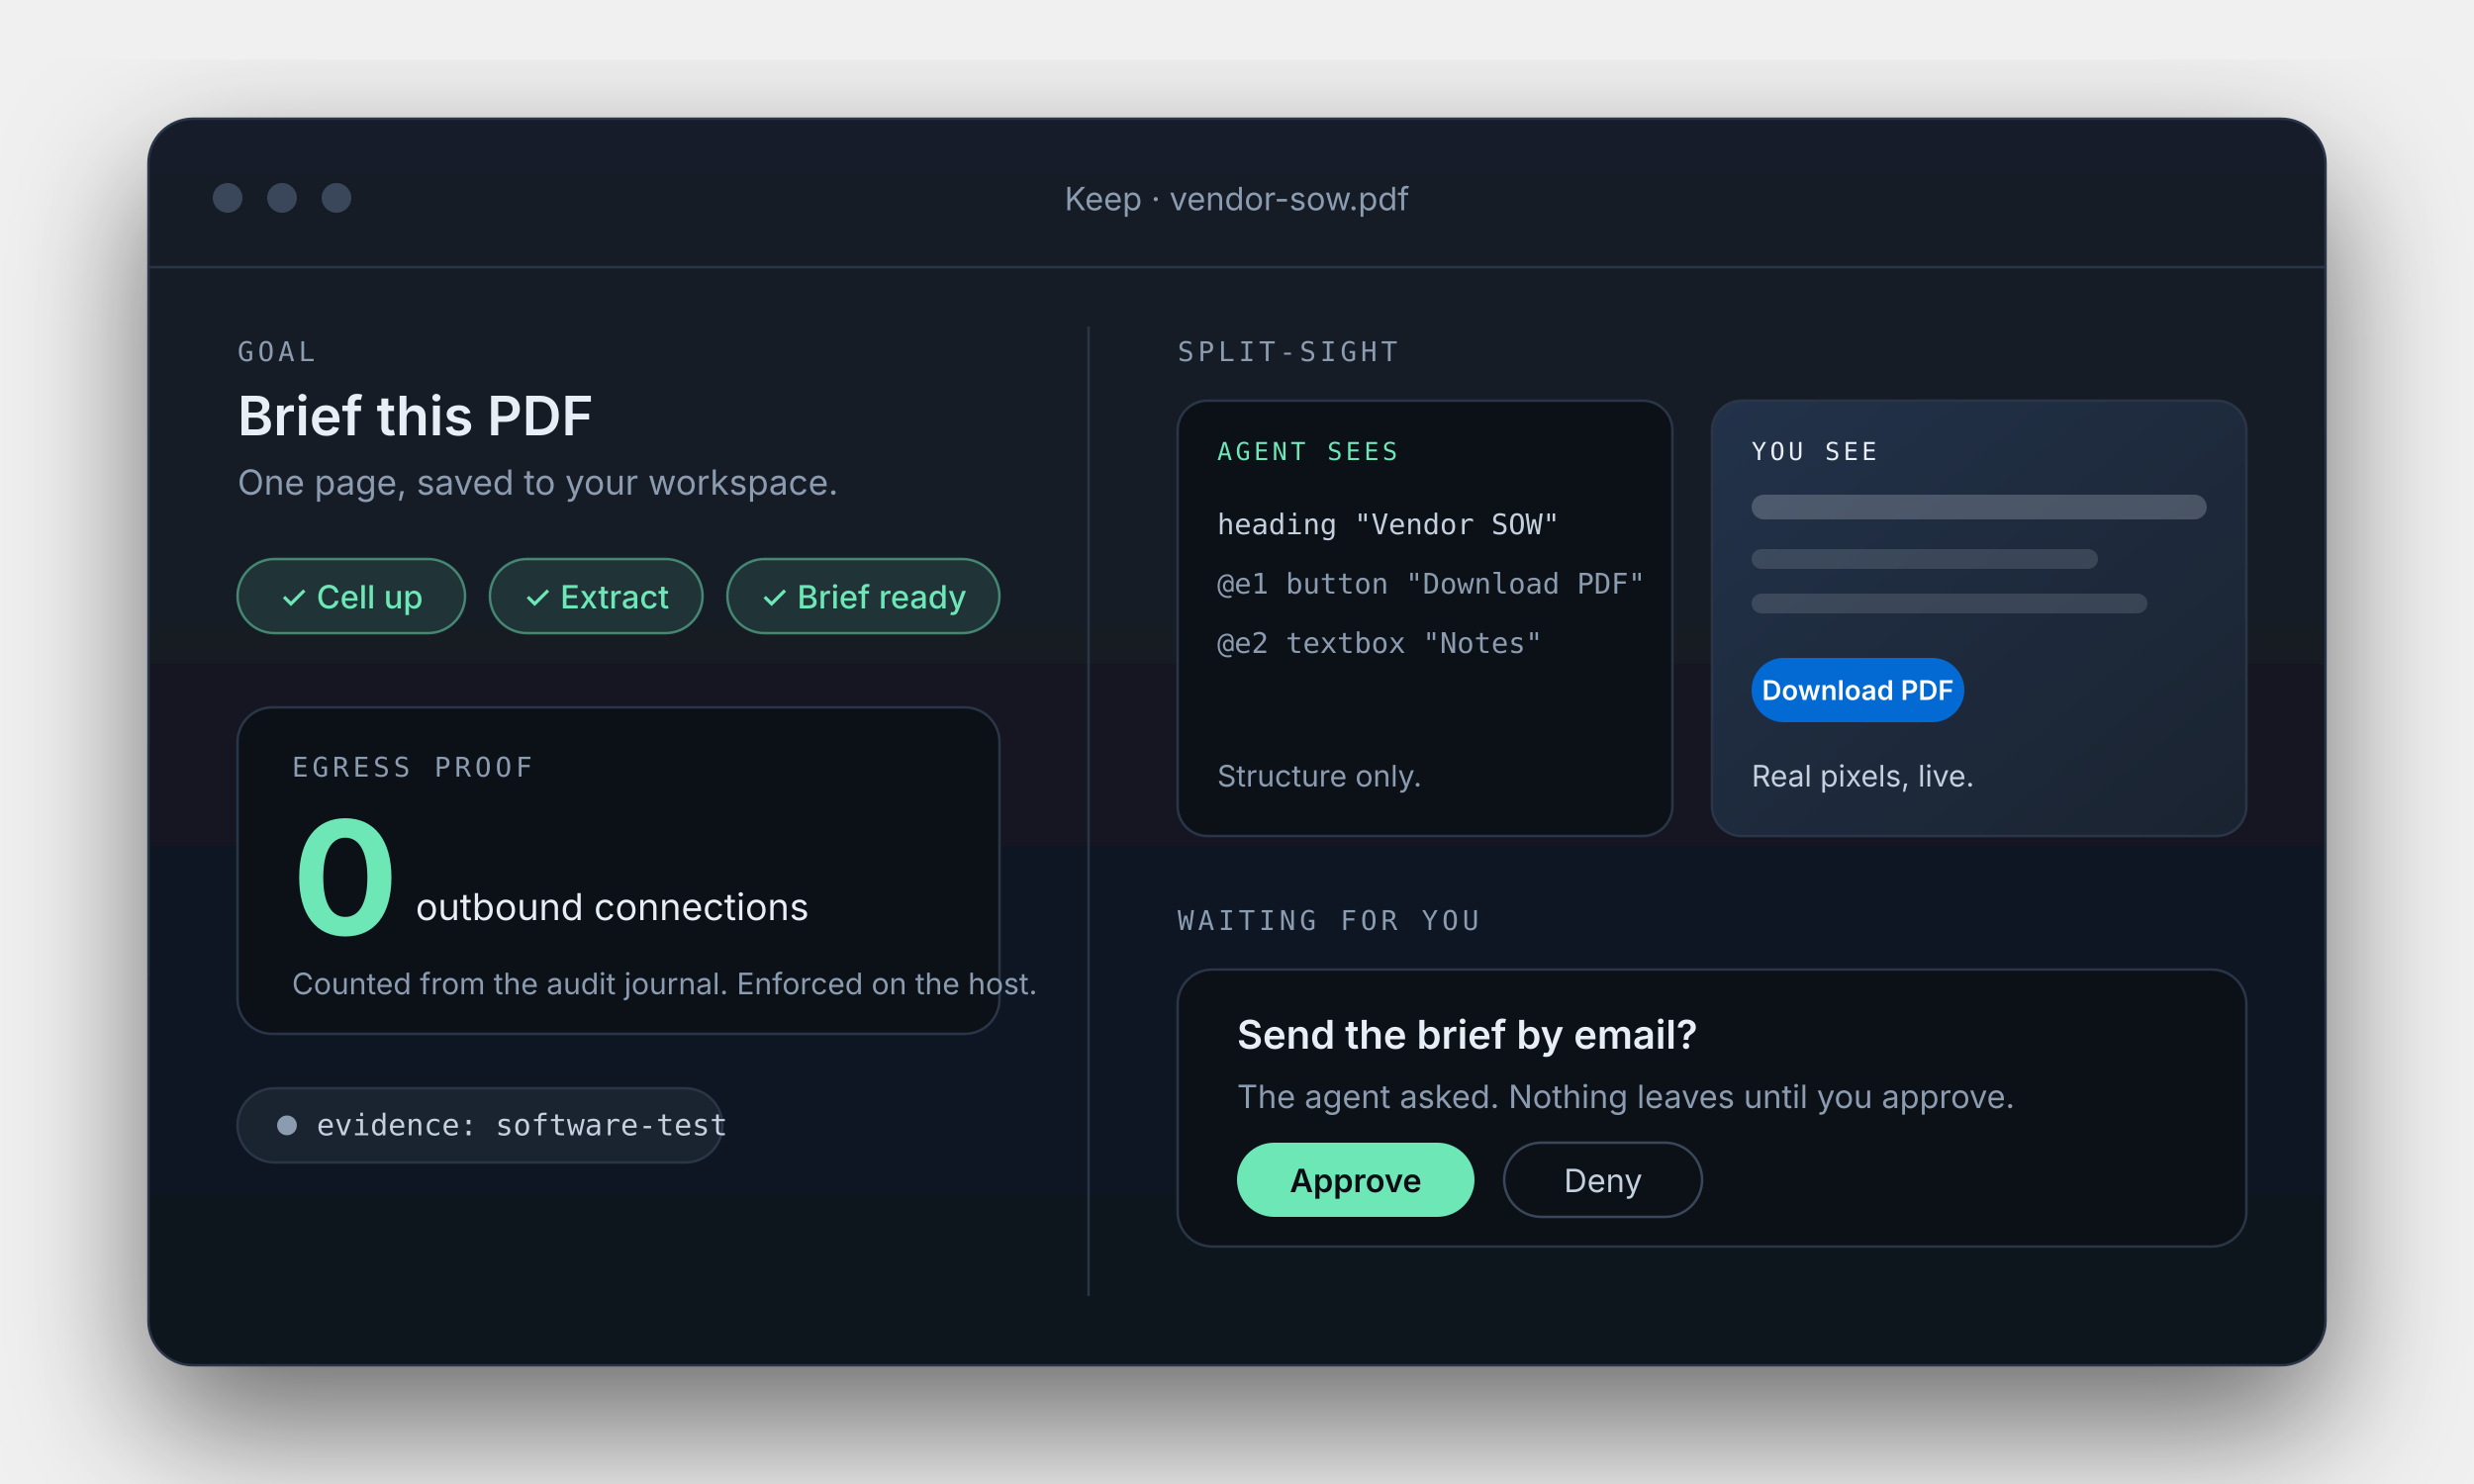
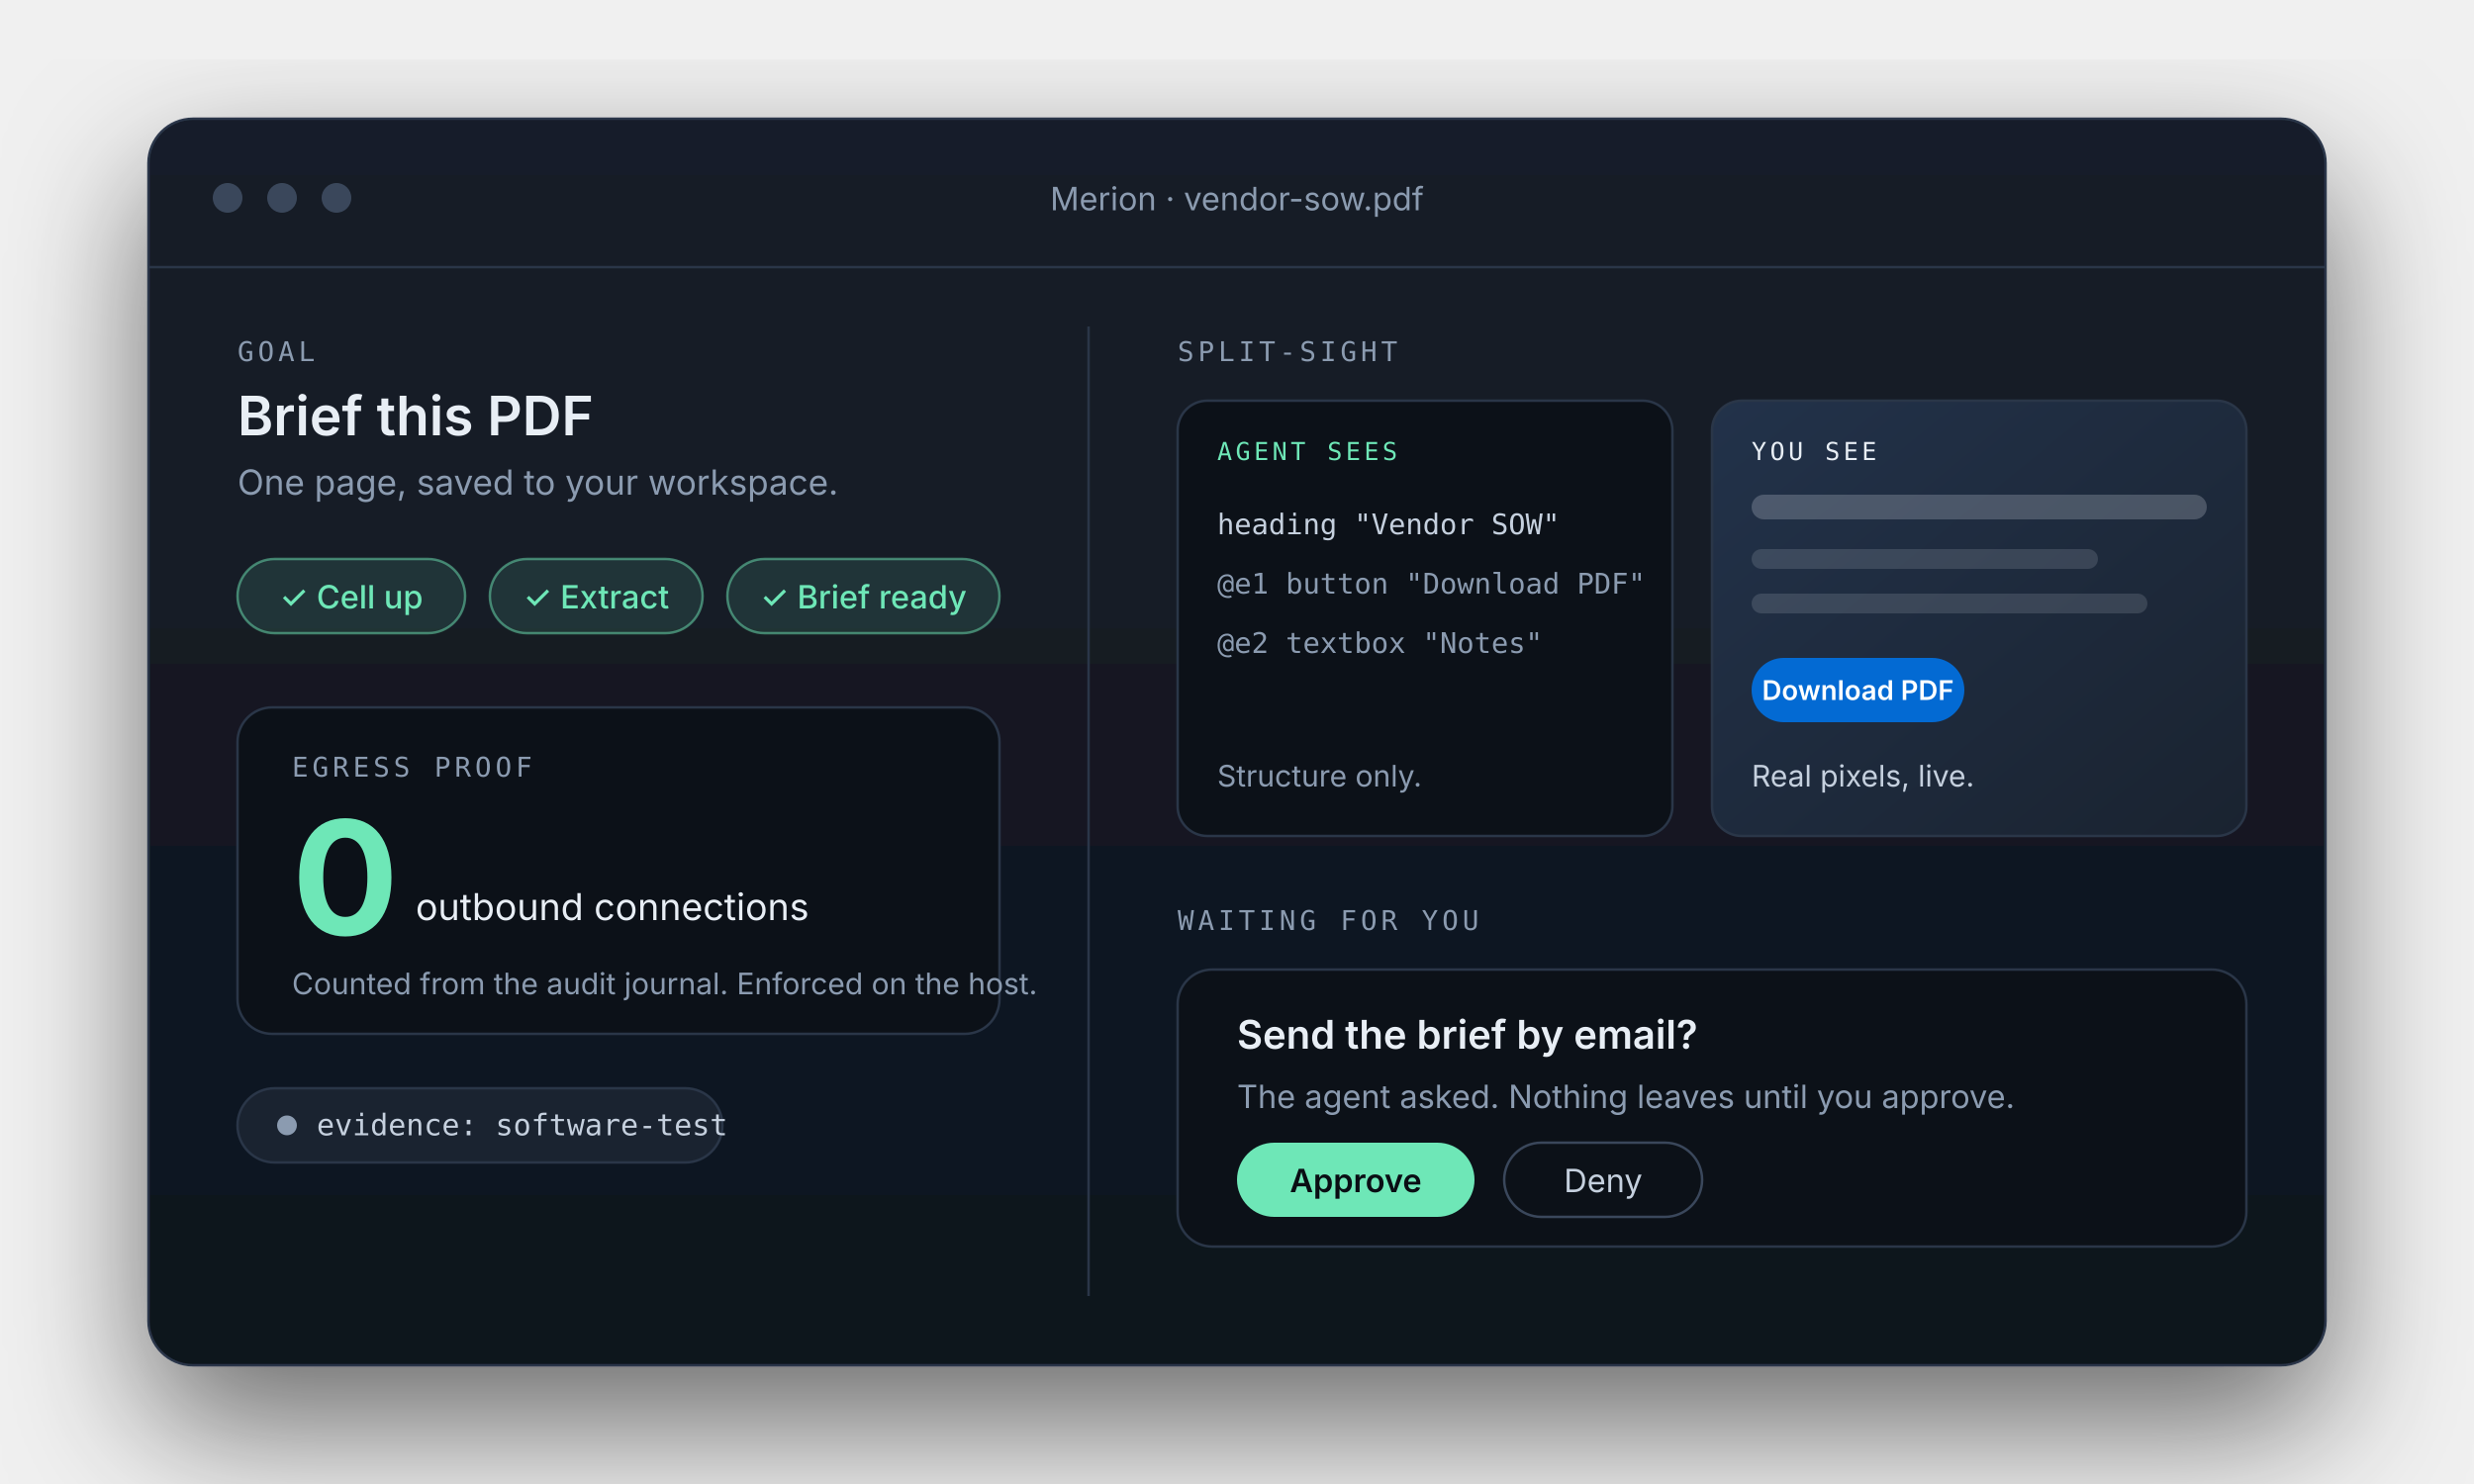
<svg xmlns="http://www.w3.org/2000/svg" viewBox="0 0 1000 600" width="1000" height="600" role="img" aria-labelledby="t d">
  <defs>
    <radialGradient id="glow" cx="50%" cy="0%" r="80%">
      <stop offset="0" stop-color="#6ee7b7" stop-opacity="0.16" />
      <stop offset="1" stop-color="#6ee7b7" stop-opacity="0" />
    </radialGradient>
    <linearGradient id="win" x1="0" y1="0" x2="0" y2="1">
      <stop offset="0" stop-color="#151d29" />
      <stop offset="1" stop-color="#0f151e" />
    </linearGradient>
    <linearGradient id="pix" x1="0" y1="0" x2="1" y2="1">
      <stop offset="0" stop-color="#22324a" />
      <stop offset="1" stop-color="#1a2330" />
    </linearGradient>
    <filter id="shadow" x="-10%" y="-10%" width="120%" height="130%">
      <feDropShadow dx="0" dy="24" stdDeviation="28" flood-color="#000" flood-opacity="0.55" />
    </filter>
  </defs>
  <style>
    .sans{font-family:-apple-system,BlinkMacSystemFont,'Inter','Segoe UI',Helvetica,Arial,sans-serif}
    .mono{font-family:'SF Mono','JetBrains Mono',ui-monospace,Menlo,Consolas,monospace}
  </style>
  <g filter="url(#shadow)">
    <rect x="60" y="48" width="880" height="504" rx="18" fill="url(#win)" stroke="#2a3648" stroke-width="1" />
  </g>
  <circle cx="92" cy="80" r="6" fill="#3a475b" />
  <circle cx="114" cy="80" r="6" fill="#3a475b" />
  <circle cx="136" cy="80" r="6" fill="#3a475b" />
-   <text x="500" y="85" text-anchor="middle" class="sans" font-size="13" fill="#8b9bb0">Keep · vendor-sow.pdf</text>
+   <text x="500" y="85" text-anchor="middle" class="sans" font-size="13" fill="#8b9bb0">Merion · vendor-sow.pdf</text>
  <line x1="60" y1="108" x2="940" y2="108" stroke="#2a3648" />
  <text x="96" y="146" class="mono" font-size="11" letter-spacing="1.6" fill="#8b9bb0">GOAL</text>
  <text x="96" y="176" class="sans" font-size="22" font-weight="600" fill="#e8eef5">Brief this PDF</text>
  <text x="96" y="200" class="sans" font-size="14" fill="#8b9bb0">One page, saved to your workspace.</text>
  <g class="sans" font-size="13" font-weight="500">
    <rect x="96" y="226" width="92" height="30" rx="15" fill="#6ee7b7" fill-opacity="0.12" stroke="#6ee7b7" stroke-opacity="0.5" />
    <text x="142" y="246" text-anchor="middle" fill="#6ee7b7">✓ Cell up</text>
    <rect x="198" y="226" width="86" height="30" rx="15" fill="#6ee7b7" fill-opacity="0.12" stroke="#6ee7b7" stroke-opacity="0.5" />
    <text x="241" y="246" text-anchor="middle" fill="#6ee7b7">✓ Extract</text>
    <rect x="294" y="226" width="110" height="30" rx="15" fill="#6ee7b7" fill-opacity="0.12" stroke="#6ee7b7" stroke-opacity="0.5" />
    <text x="349" y="246" text-anchor="middle" fill="#6ee7b7">✓ Brief ready</text>
  </g>
  <rect x="96" y="286" width="308" height="132" rx="14" fill="#0c1118" stroke="#2a3648" />
  <text x="118" y="314" class="mono" font-size="11" letter-spacing="1.6" fill="#8b9bb0">EGRESS PROOF</text>
  <text x="118" y="378" class="sans" font-size="64" font-weight="700" fill="#6ee7b7" letter-spacing="-2">0</text>
  <text x="168" y="372" class="sans" font-size="15" fill="#e8eef5">outbound connections</text>
  <text x="118" y="402" class="sans" font-size="12" fill="#8b9bb0">Counted from the audit journal. Enforced on the host.</text>
  <rect x="96" y="440" width="196" height="30" rx="15" fill="#1a2330" stroke="#2a3648" />
  <circle cx="116" cy="455" r="4" fill="#8b9bb0" />
  <text x="128" y="459" class="mono" font-size="12" fill="#c5d0de">evidence: software-test</text>
  <line x1="440" y1="132" x2="440" y2="524" stroke="#2a3648" />
  <text x="476" y="146" class="mono" font-size="11" letter-spacing="1.6" fill="#8b9bb0">SPLIT-SIGHT</text>
  <rect x="476" y="162" width="200" height="176" rx="12" fill="#0c1118" stroke="#2a3648" />
  <text x="492" y="186" class="mono" font-size="10" letter-spacing="1.4" fill="#6ee7b7">AGENT SEES</text>
  <g class="mono" font-size="11.5" fill="#c5d0de">
    <text x="492" y="216">heading "Vendor SOW"</text>
    <text x="492" y="240" fill="#8b9bb0">  @e1 button "Download PDF"</text>
    <text x="492" y="264" fill="#8b9bb0">  @e2 textbox "Notes"</text>
  </g>
  <text x="492" y="318" class="sans" font-size="12" fill="#8b9bb0">Structure only.</text>
  <rect x="692" y="162" width="216" height="176" rx="12" fill="url(#pix)" stroke="#2a3648" />
  <text x="708" y="186" class="mono" font-size="10" letter-spacing="1.4" fill="#e8eef5">YOU SEE</text>
  <rect x="708" y="200" width="184" height="10" rx="5" fill="#e8eef5" fill-opacity="0.22" />
  <rect x="708" y="222" width="140" height="8" rx="4" fill="#e8eef5" fill-opacity="0.14" />
  <rect x="708" y="240" width="160" height="8" rx="4" fill="#e8eef5" fill-opacity="0.14" />
  <rect x="708" y="266" width="86" height="26" rx="13" fill="#0071e3" fill-opacity="0.9" />
  <text x="751" y="283" text-anchor="middle" class="sans" font-size="11" font-weight="600" fill="#fff">Download PDF</text>
  <text x="708" y="318" class="sans" font-size="12" fill="#c5d0de">Real pixels, live.</text>
  <text x="476" y="376" class="mono" font-size="11" letter-spacing="1.6" fill="#8b9bb0">WAITING FOR YOU</text>
  <rect x="476" y="392" width="432" height="112" rx="14" fill="#0c1118" stroke="#2a3648" />
  <text x="500" y="424" class="sans" font-size="16" font-weight="600" fill="#e8eef5">Send the brief by email?</text>
  <text x="500" y="448" class="sans" font-size="13" fill="#8b9bb0">The agent asked. Nothing leaves until you approve.</text>
  <rect x="500" y="462" width="96" height="30" rx="15" fill="#6ee7b7" />
  <text x="548" y="482" text-anchor="middle" class="sans" font-size="13" font-weight="600" fill="#0a0e14">Approve</text>
  <rect x="608" y="462" width="80" height="30" rx="15" fill="none" stroke="#3a475b" />
  <text x="648" y="482" text-anchor="middle" class="sans" font-size="13" fill="#c5d0de">Deny</text>
</svg>
